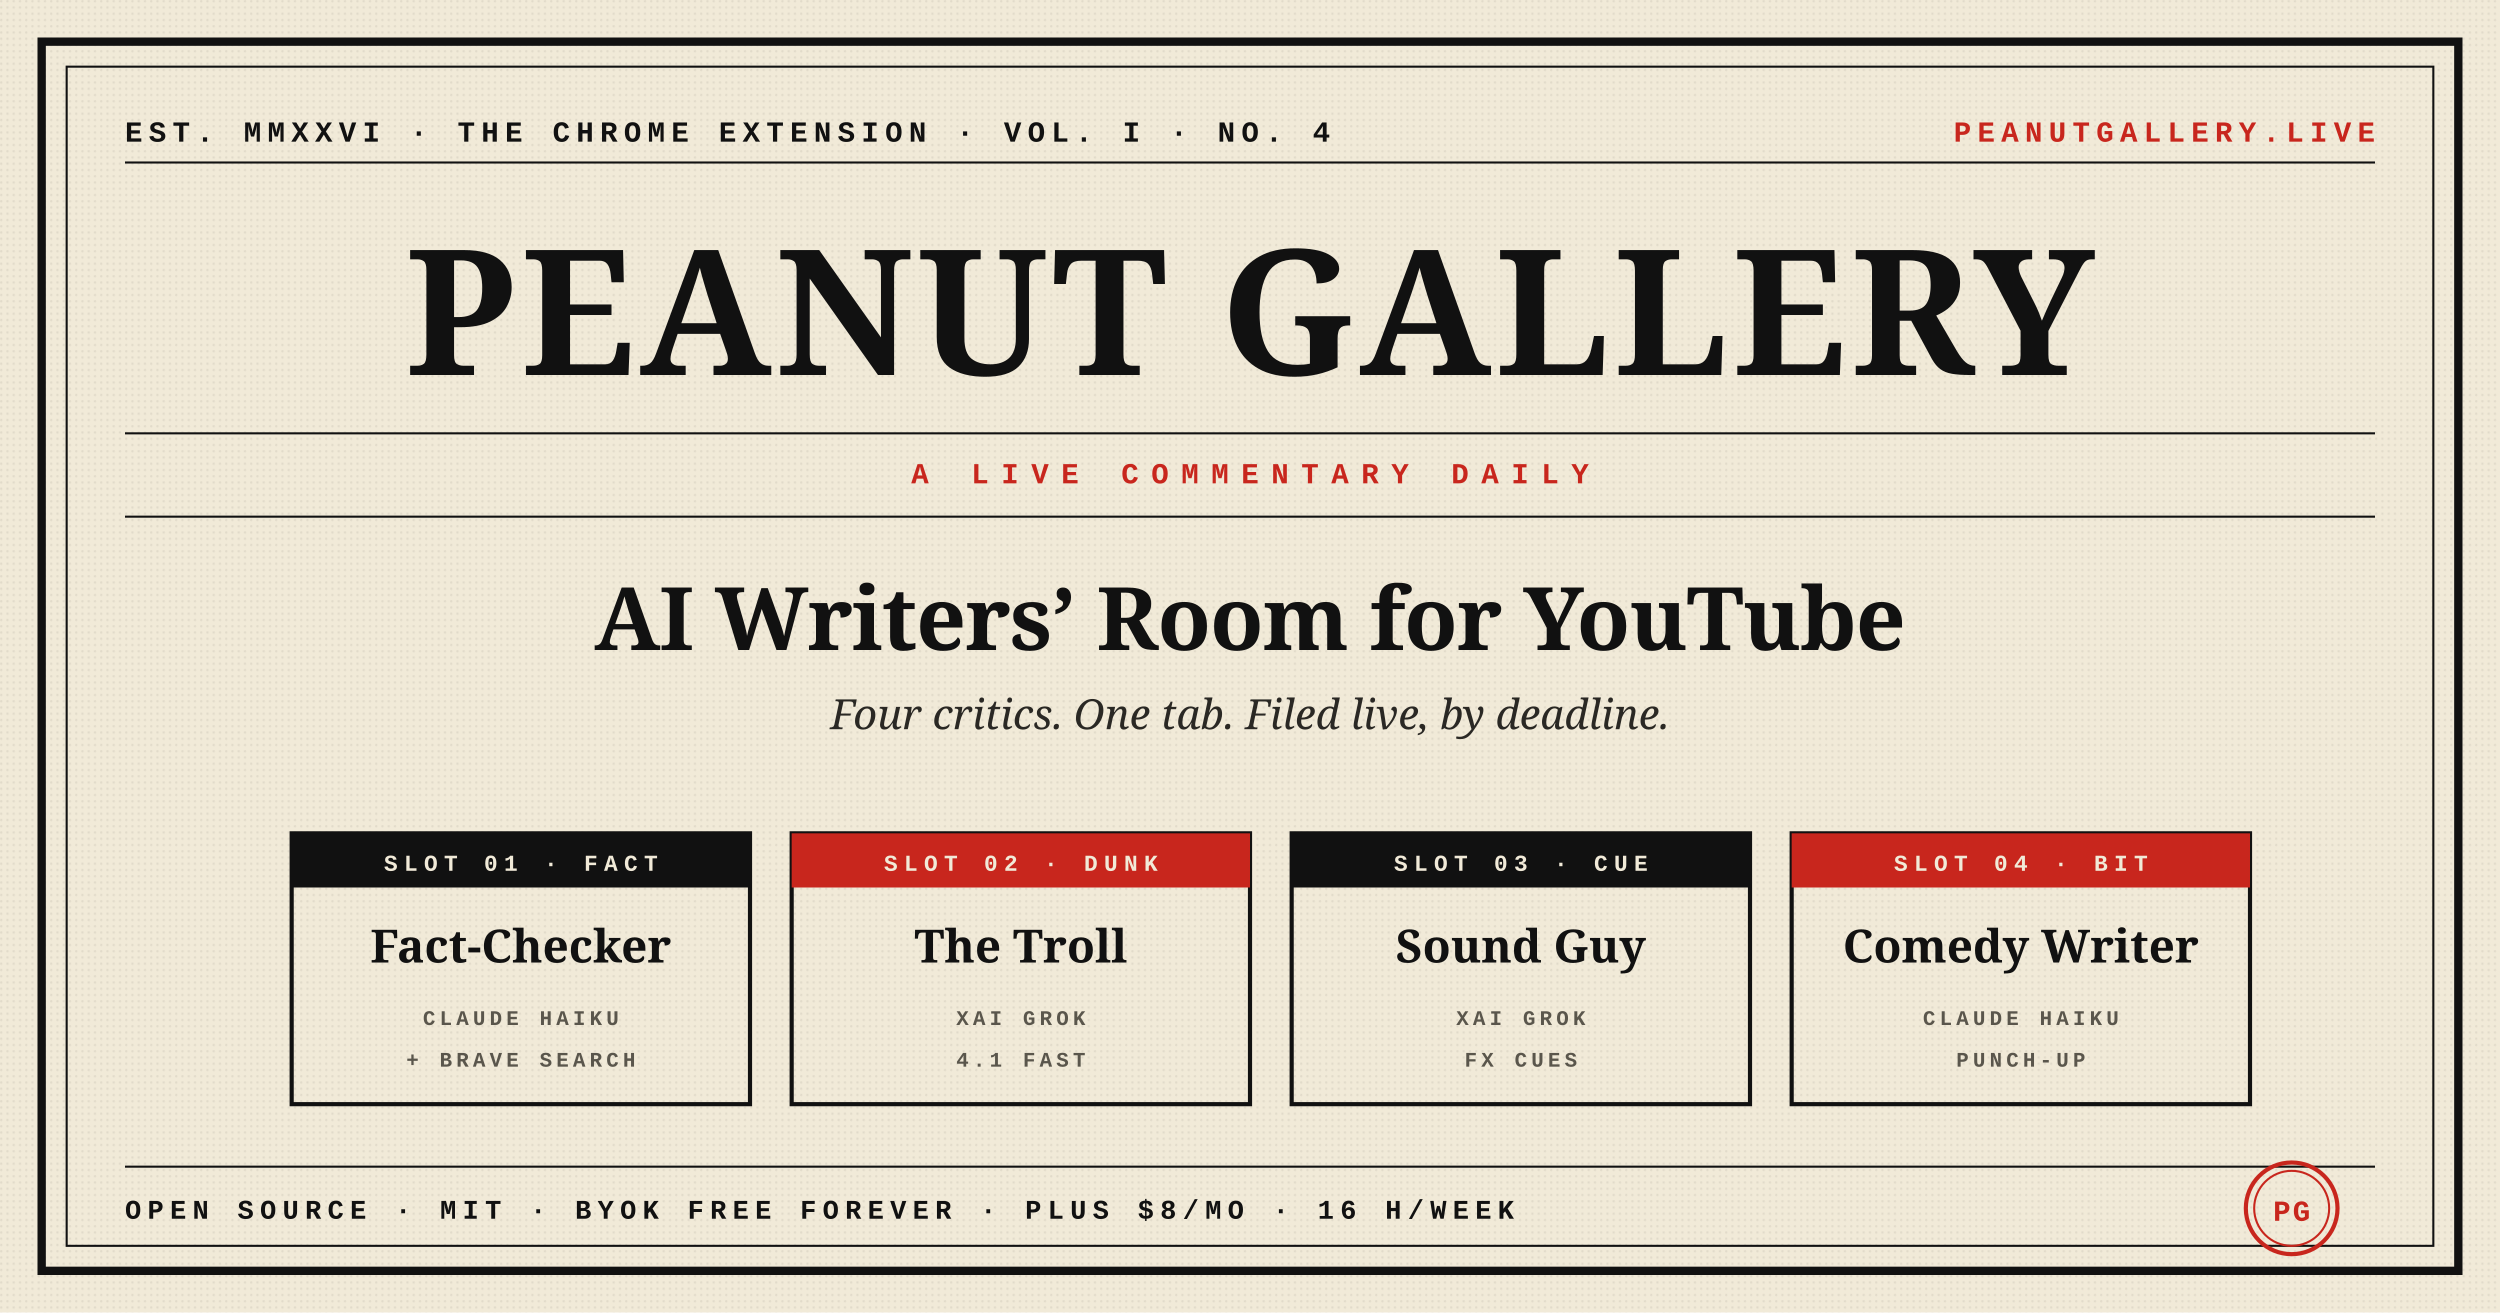
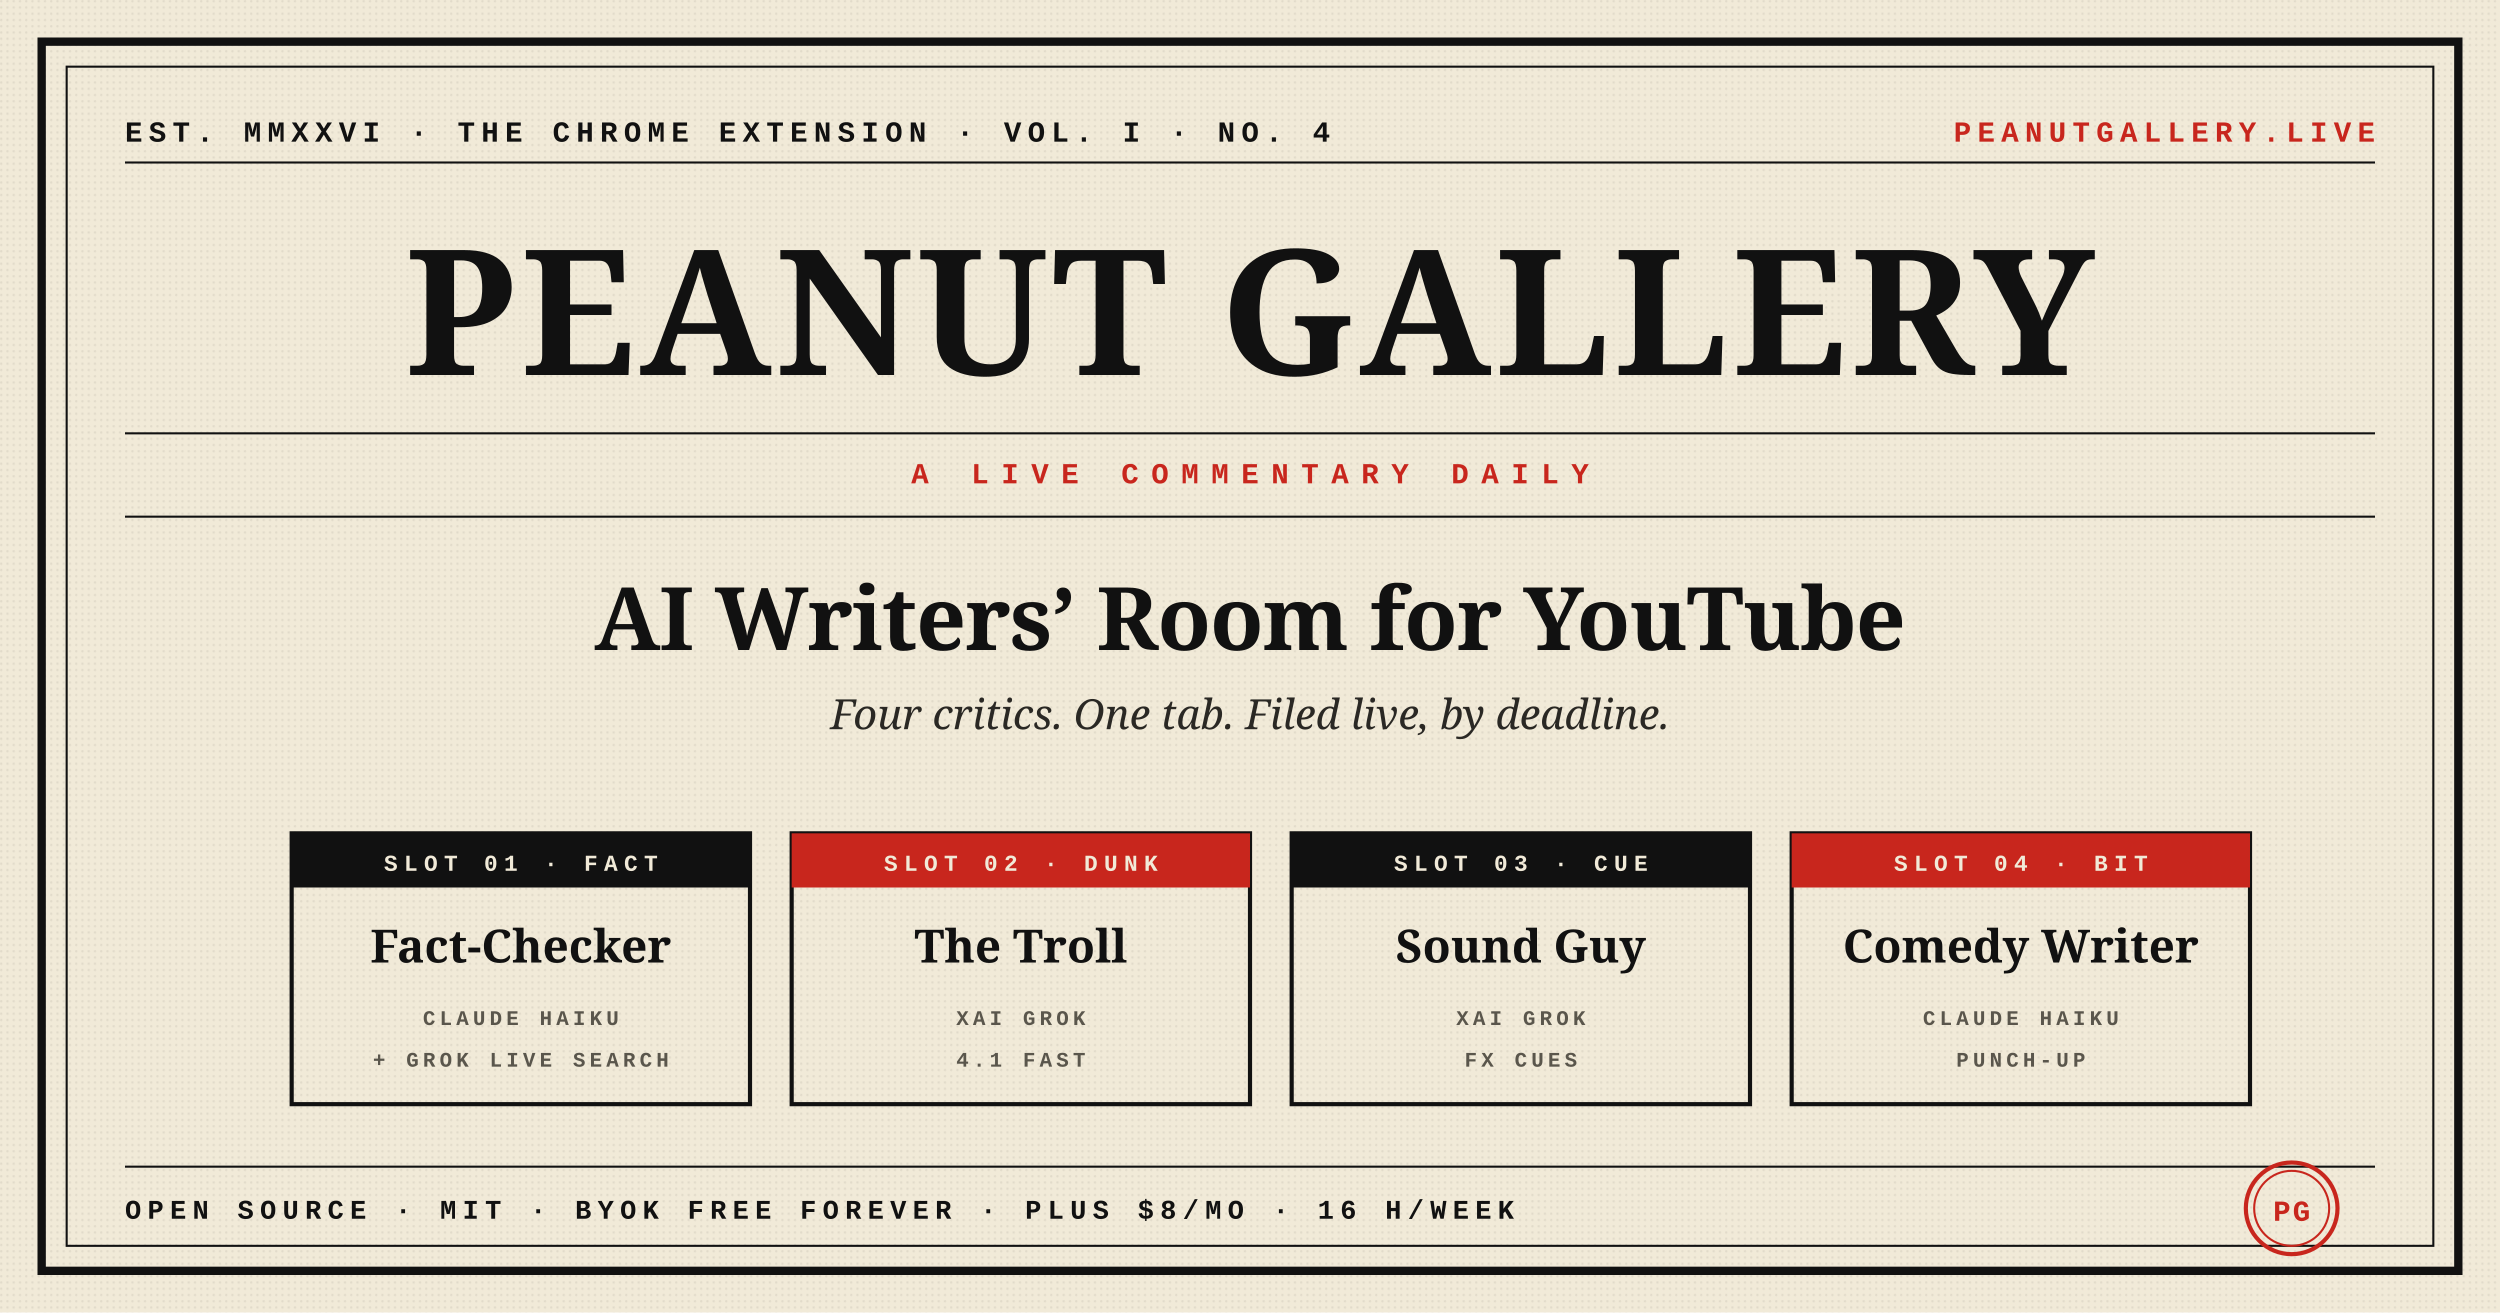
<svg xmlns="http://www.w3.org/2000/svg" viewBox="0 0 1200 630" preserveAspectRatio="xMidYMid meet" width="100%" height="100%" style="display:block">
  <defs>
    <pattern id="dot" x="0" y="0" width="3" height="3" patternUnits="userSpaceOnUse">
      <circle cx="0.6" cy="0.6" r="0.6" fill="#000" opacity="0.06" />
    </pattern>
  </defs>
  <rect width="1200" height="630" fill="#f1ead8" />
  <rect width="1200" height="630" fill="url(#dot)" />
  <rect x="20" y="20" width="1160" height="590" fill="none" stroke="#111111" stroke-width="4" />
  <rect x="32" y="32" width="1136" height="566" fill="none" stroke="#111111" stroke-width="1" />
  <line x1="60" y1="78" x2="1140" y2="78" stroke="#111111" stroke-width="1" />
  <text x="60" y="68" font-family="'Rockwell','Courier New',monospace" font-size="14" font-weight="700" fill="#111111" letter-spacing="3">
    EST. MMXXVI · THE CHROME EXTENSION · VOL. I · NO. 4
  </text>
  <text x="1140" y="68" text-anchor="end" font-family="'Rockwell','Courier New',monospace" font-size="14" font-weight="700" fill="#c8261d" letter-spacing="3">
    PEANUTGALLERY.LIVE
  </text>
  <text x="600" y="180" font-family="'Bodoni 72','Didot','Georgia',serif" font-size="84" font-weight="700" fill="#111111" text-anchor="middle" letter-spacing="2">PEANUT GALLERY</text>
  <line x1="60" y1="208" x2="1140" y2="208" stroke="#111111" stroke-width="1" />
  <text x="600" y="232" font-family="'Rockwell','Courier New',monospace" font-size="14" font-weight="700" fill="#c8261d" text-anchor="middle" letter-spacing="6">A LIVE COMMENTARY DAILY</text>
  <line x1="60" y1="248" x2="1140" y2="248" stroke="#111111" stroke-width="1" />
  <text x="600" y="312" font-family="'Bodoni 72','Didot','Georgia',serif" font-size="42" font-weight="700" fill="#111111" text-anchor="middle" letter-spacing="-0.5">AI Writers’ Room for YouTube</text>
  <text x="600" y="350" font-family="'Source Serif 4','Georgia',serif" font-size="20" font-style="italic" fill="#2a2824" text-anchor="middle">Four critics. One tab. Filed live, by deadline.</text>
  <g font-family="'Rockwell','Courier New',monospace" font-weight="700" fill="#111111">
    <g transform="translate(140,400)">
      <rect x="0" y="0" width="220" height="130" fill="none" stroke="#111111" stroke-width="2" />
      <rect x="0" y="0" width="220" height="26" fill="#111111" />
      <text x="110" y="18" font-size="11" fill="#f1ead8" text-anchor="middle" letter-spacing="3">SLOT 01 · FACT</text>
      <text x="110" y="62" font-family="'Bodoni 72','Didot','Georgia',serif" font-size="22" text-anchor="middle">Fact-Checker</text>
      <text x="110" y="92" font-size="10" fill="#5a564c" text-anchor="middle" letter-spacing="2">CLAUDE HAIKU</text>
-       <text x="110" y="112" font-size="10" fill="#5a564c" text-anchor="middle" letter-spacing="2">+ BRAVE SEARCH</text>
+       <text x="110" y="112" font-size="10" fill="#5a564c" text-anchor="middle" letter-spacing="2">+ GROK LIVE SEARCH</text>
    </g>
    <g transform="translate(380,400)">
      <rect x="0" y="0" width="220" height="130" fill="none" stroke="#111111" stroke-width="2" />
      <rect x="0" y="0" width="220" height="26" fill="#c8261d" />
      <text x="110" y="18" font-size="11" fill="#f1ead8" text-anchor="middle" letter-spacing="3">SLOT 02 · DUNK</text>
      <text x="110" y="62" font-family="'Bodoni 72','Didot','Georgia',serif" font-size="22" text-anchor="middle">The Troll</text>
      <text x="110" y="92" font-size="10" fill="#5a564c" text-anchor="middle" letter-spacing="2">XAI GROK</text>
      <text x="110" y="112" font-size="10" fill="#5a564c" text-anchor="middle" letter-spacing="2">4.1 FAST</text>
    </g>
    <g transform="translate(620,400)">
      <rect x="0" y="0" width="220" height="130" fill="none" stroke="#111111" stroke-width="2" />
      <rect x="0" y="0" width="220" height="26" fill="#111111" />
      <text x="110" y="18" font-size="11" fill="#f1ead8" text-anchor="middle" letter-spacing="3">SLOT 03 · CUE</text>
      <text x="110" y="62" font-family="'Bodoni 72','Didot','Georgia',serif" font-size="22" text-anchor="middle">Sound Guy</text>
      <text x="110" y="92" font-size="10" fill="#5a564c" text-anchor="middle" letter-spacing="2">XAI GROK</text>
      <text x="110" y="112" font-size="10" fill="#5a564c" text-anchor="middle" letter-spacing="2">FX CUES</text>
    </g>
    <g transform="translate(860,400)">
      <rect x="0" y="0" width="220" height="130" fill="none" stroke="#111111" stroke-width="2" />
      <rect x="0" y="0" width="220" height="26" fill="#c8261d" />
      <text x="110" y="18" font-size="11" fill="#f1ead8" text-anchor="middle" letter-spacing="3">SLOT 04 · BIT</text>
      <text x="110" y="62" font-family="'Bodoni 72','Didot','Georgia',serif" font-size="22" text-anchor="middle">Comedy Writer</text>
      <text x="110" y="92" font-size="10" fill="#5a564c" text-anchor="middle" letter-spacing="2">CLAUDE HAIKU</text>
      <text x="110" y="112" font-size="10" fill="#5a564c" text-anchor="middle" letter-spacing="2">PUNCH-UP</text>
    </g>
  </g>
  <line x1="60" y1="560" x2="1140" y2="560" stroke="#111111" stroke-width="1" />
  <text x="60" y="585" font-family="'Rockwell','Courier New',monospace" font-size="13" font-weight="700" fill="#111111" letter-spacing="3">
    OPEN SOURCE · MIT · BYOK FREE FOREVER · PLUS $8/MO · 16 H/WEEK
  </text>
  <g transform="translate(1100,580)">
    <circle r="22" fill="none" stroke="#c8261d" stroke-width="2" />
    <circle r="18" fill="none" stroke="#c8261d" stroke-width="1" />
    <text y="6" font-family="'Rockwell','Courier New',monospace" font-size="14" font-weight="700" fill="#c8261d" text-anchor="middle" letter-spacing="1">PG</text>
  </g>
</svg>
